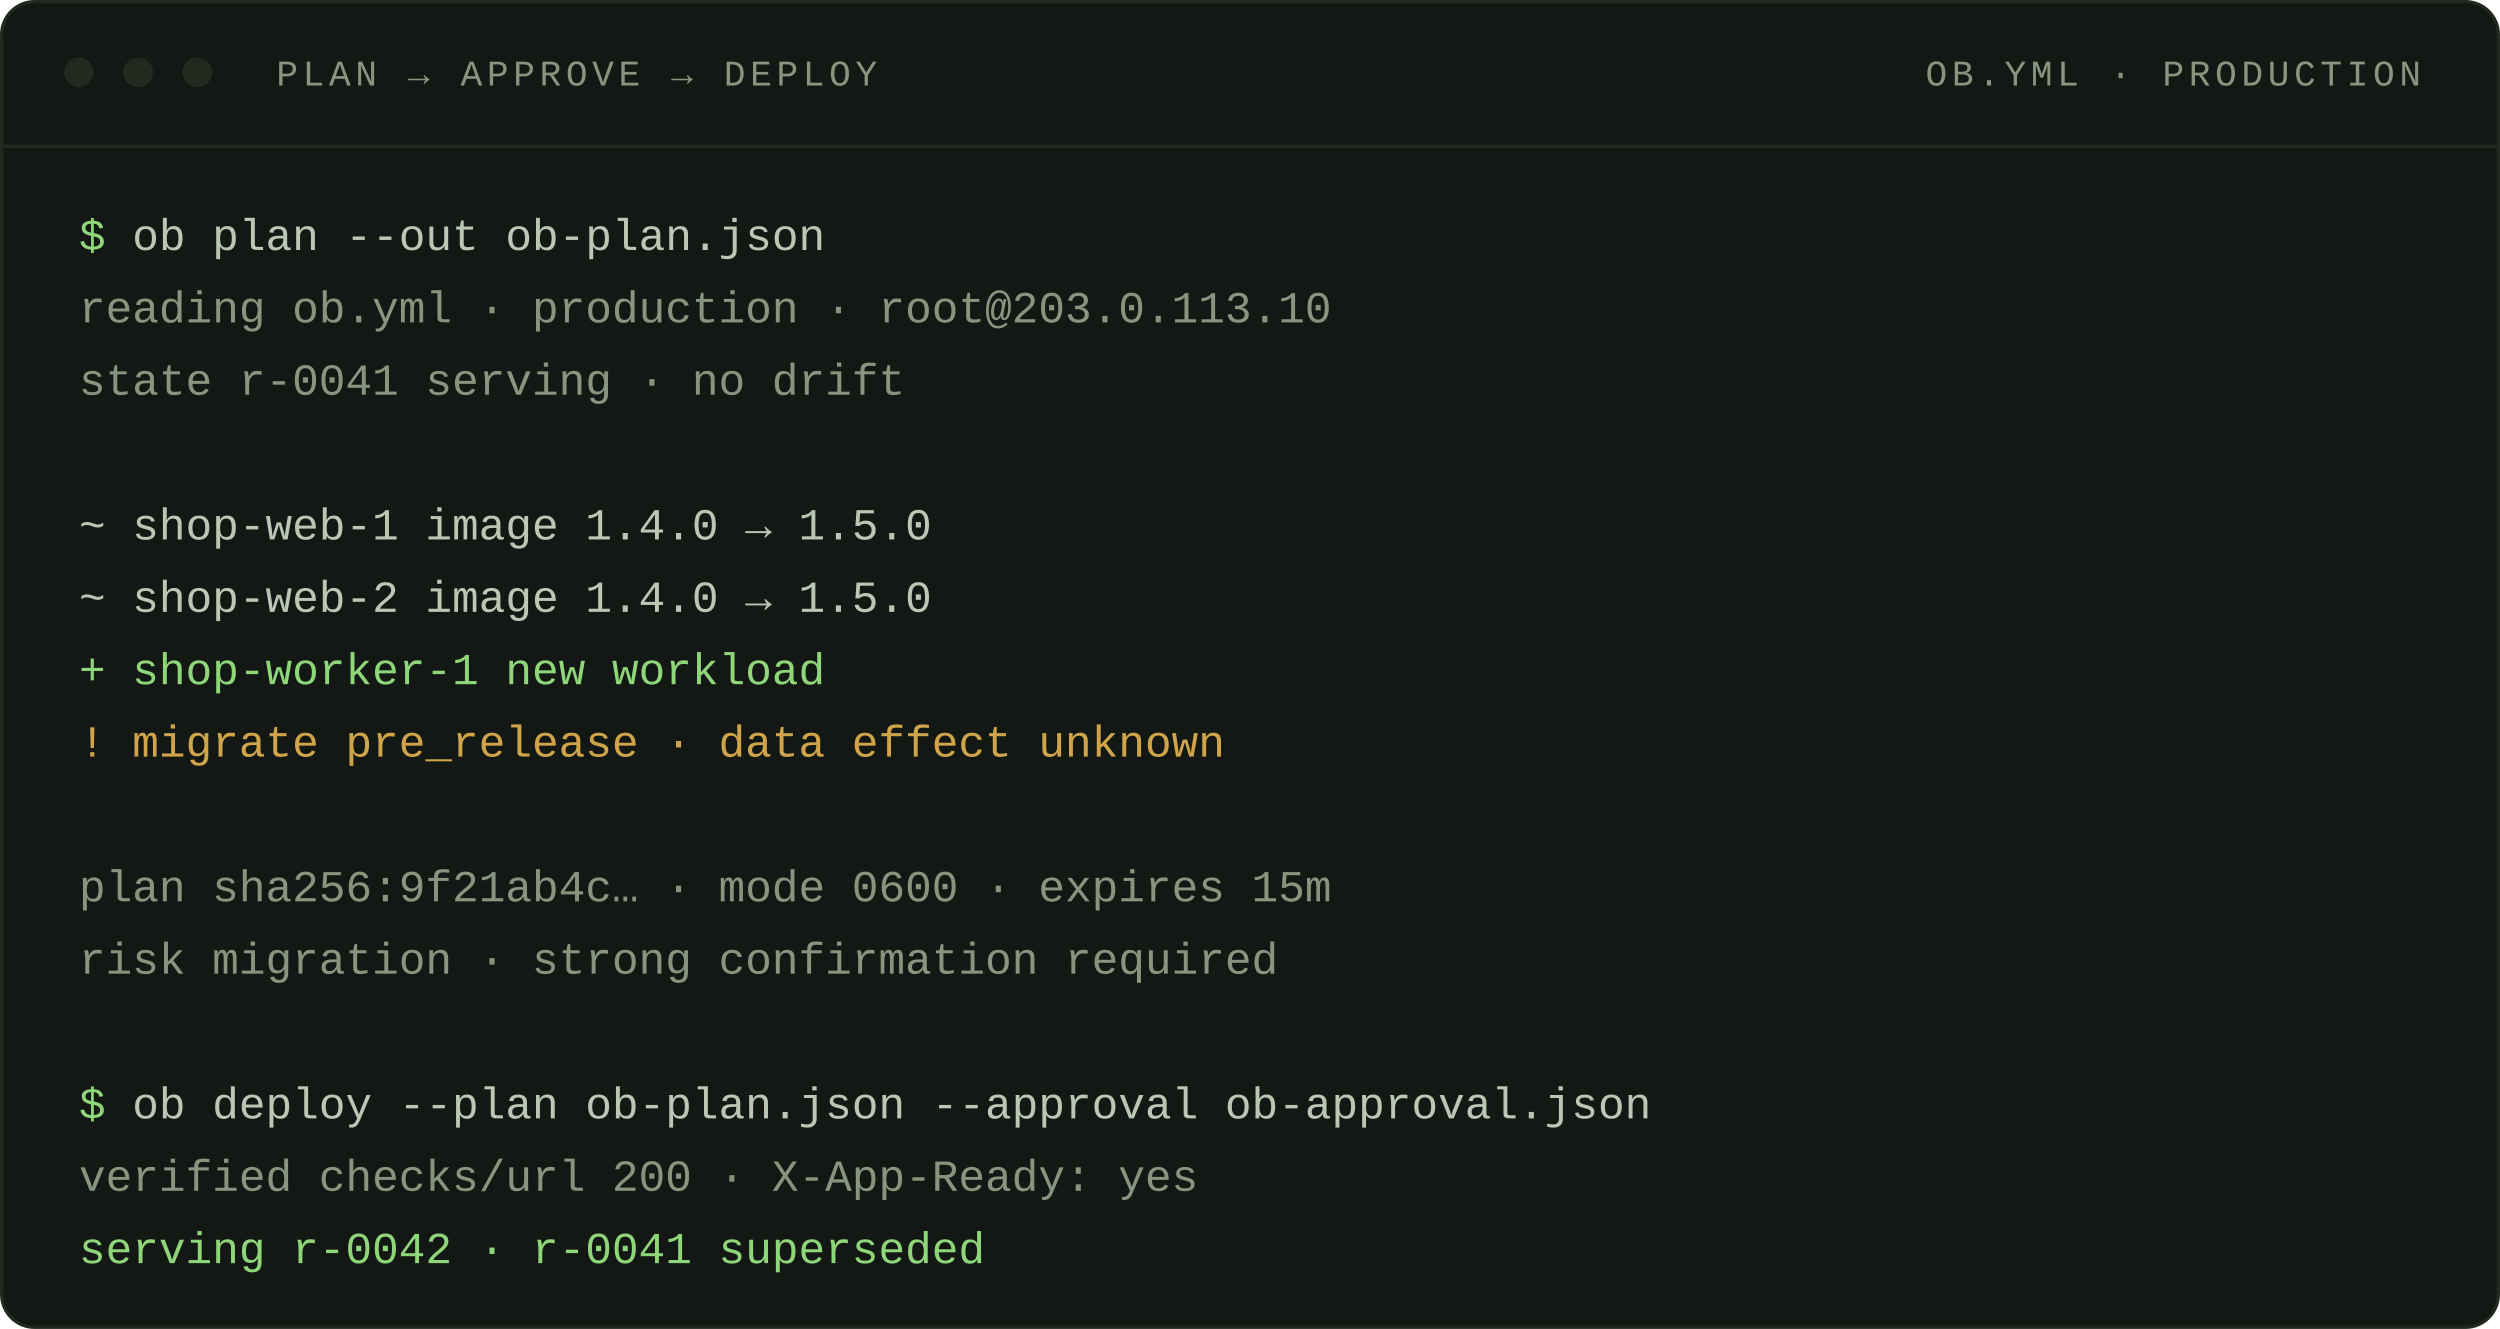
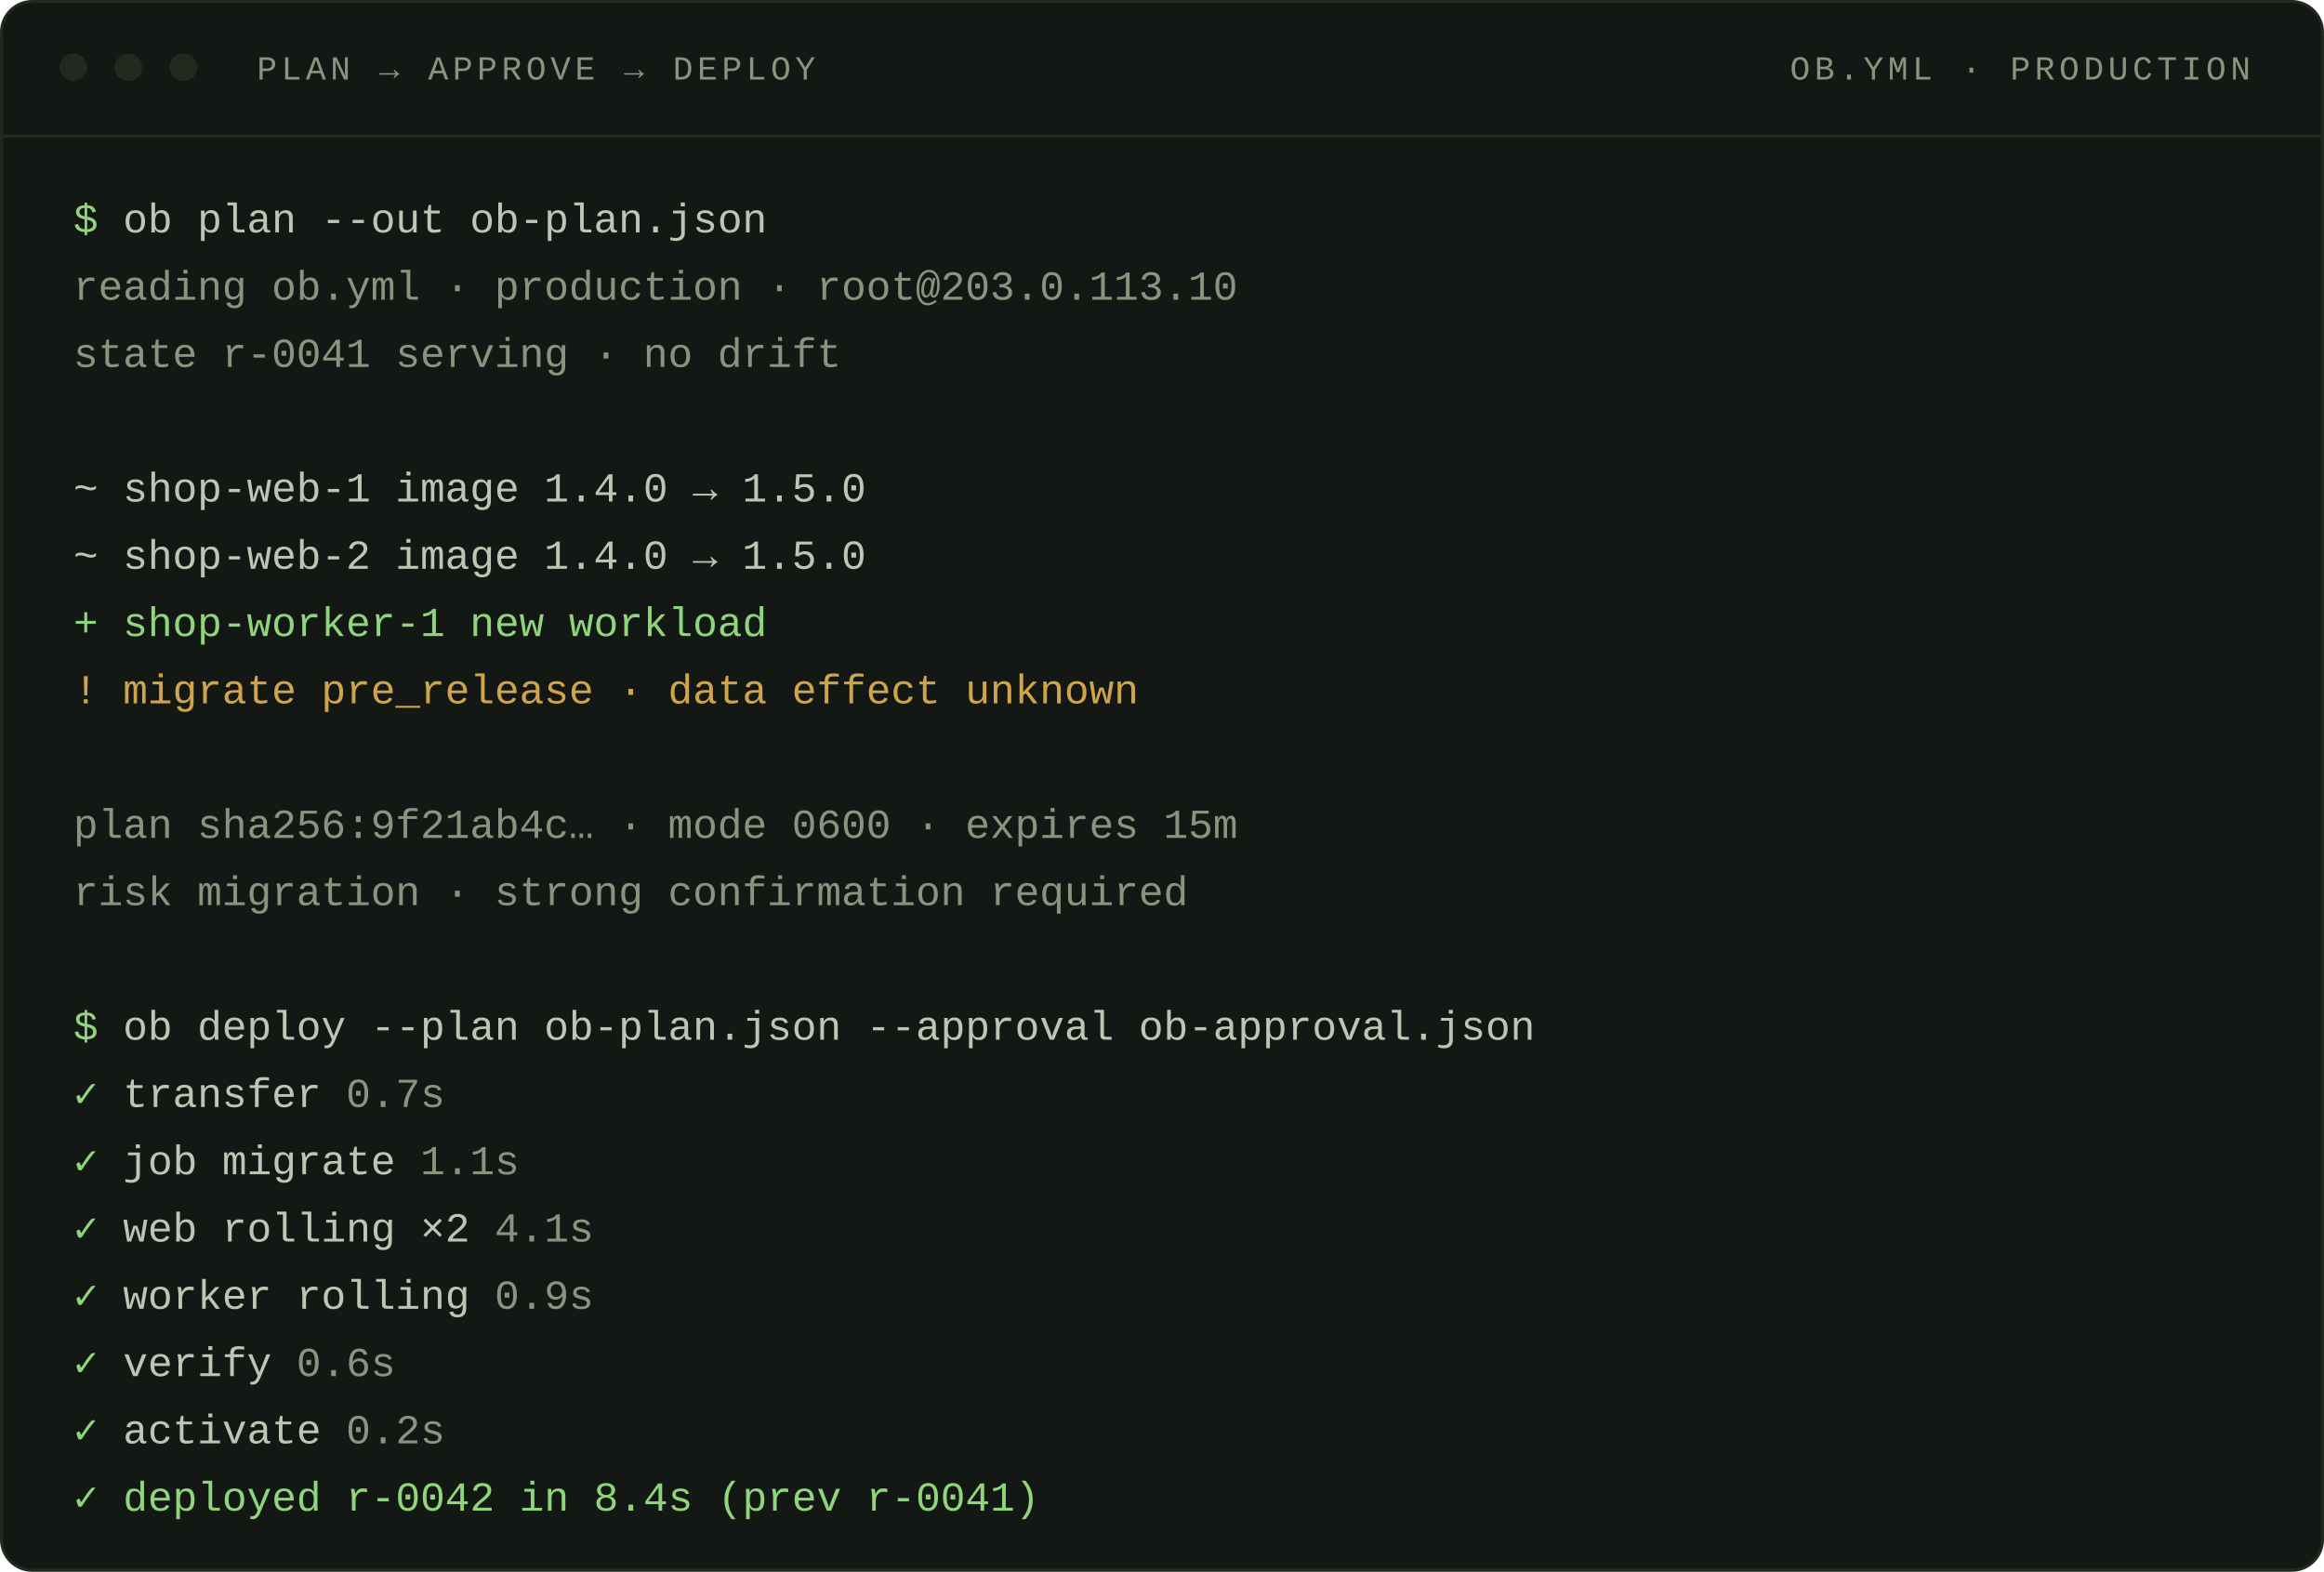
- <svg xmlns="http://www.w3.org/2000/svg" width="760" height="404" viewBox="0 0 760 404" role="img" aria-label="An example Onebox session: ob plan prints a sealed diff, ob deploy rolls the workloads and finishes with release r-0042 serving.">
+ <svg xmlns="http://www.w3.org/2000/svg" width="760" height="514" viewBox="0 0 760 514" role="img" aria-label="An example Onebox session: ob plan prints a sealed diff, ob deploy reports completed steps with durations and finishes with release r-0042 deployed.">
  <style>text { white-space: pre; }</style>
-   <rect x="0.5" y="0.5" width="759" height="403" rx="10" fill="#141814" stroke="#22291f" />
+   <rect x="0.5" y="0.5" width="759" height="513" rx="10" fill="#141814" stroke="#22291f" />
  <path d="M0.5 44.5h759" stroke="#22291f" />
  <circle cx="24" cy="22" r="4.5" fill="#22291f" />
  <circle cx="42" cy="22" r="4.5" fill="#22291f" />
  <circle cx="60" cy="22" r="4.5" fill="#22291f" />
  <g font-family="ui-monospace, SFMono-Regular, 'SF Mono', Menlo, Consolas, 'Liberation Mono', monospace" font-size="11" letter-spacing="1.4" fill="#87957f">
    <text x="84" y="26">PLAN → APPROVE → DEPLOY</text>
    <text x="736" y="26" text-anchor="end">OB.YML · PRODUCTION</text>
  </g>
  <g font-family="ui-monospace, SFMono-Regular, 'SF Mono', Menlo, Consolas, 'Liberation Mono', monospace" font-size="13.5" fill="#b9c7b4">
    <text x="24" y="76">
      <tspan fill="#8fd67a">$</tspan> ob plan --out ob-plan.json</text>
    <text x="24" y="98" fill="#87957f">reading   ob.yml · production · root@203.0.113.10</text>
    <text x="24" y="120" fill="#87957f">state     r-0041 serving · no drift</text>
    <text x="24" y="164">~ shop-web-1       image   1.4.0 → 1.5.0</text>
    <text x="24" y="186">~ shop-web-2       image   1.4.0 → 1.5.0</text>
    <text x="24" y="208" fill="#8fd67a">+ shop-worker-1    new workload</text>
    <text x="24" y="230" fill="#d0a44a">! migrate          pre_release · data effect unknown</text>
    <text x="24" y="274" fill="#87957f">plan      sha256:9f21ab4c… · mode 0600 · expires 15m</text>
    <text x="24" y="296" fill="#87957f">risk      migration · strong confirmation required</text>
    <text x="24" y="340">
      <tspan fill="#8fd67a">$</tspan> ob deploy --plan ob-plan.json --approval ob-approval.json</text>
-     <text x="24" y="362" fill="#87957f">verified  checks/url 200 · X-App-Ready: yes</text>
-     <text x="24" y="384" fill="#8fd67a">serving   r-0042 · r-0041 superseded</text>
+     <text x="24" y="362">
+       <tspan fill="#8fd67a">✓</tspan> transfer  <tspan fill="#87957f">0.7s</tspan>
+     </text>
+     <text x="24" y="384">
+       <tspan fill="#8fd67a">✓</tspan> job migrate  <tspan fill="#87957f">1.1s</tspan>
+     </text>
+     <text x="24" y="406">
+       <tspan fill="#8fd67a">✓</tspan> web rolling ×2  <tspan fill="#87957f">4.1s</tspan>
+     </text>
+     <text x="24" y="428">
+       <tspan fill="#8fd67a">✓</tspan> worker rolling  <tspan fill="#87957f">0.9s</tspan>
+     </text>
+     <text x="24" y="450">
+       <tspan fill="#8fd67a">✓</tspan> verify  <tspan fill="#87957f">0.6s</tspan>
+     </text>
+     <text x="24" y="472">
+       <tspan fill="#8fd67a">✓</tspan> activate  <tspan fill="#87957f">0.2s</tspan>
+     </text>
+     <text x="24" y="494" fill="#8fd67a">✓ deployed r-0042 in 8.4s (prev r-0041)</text>
  </g>
</svg>
